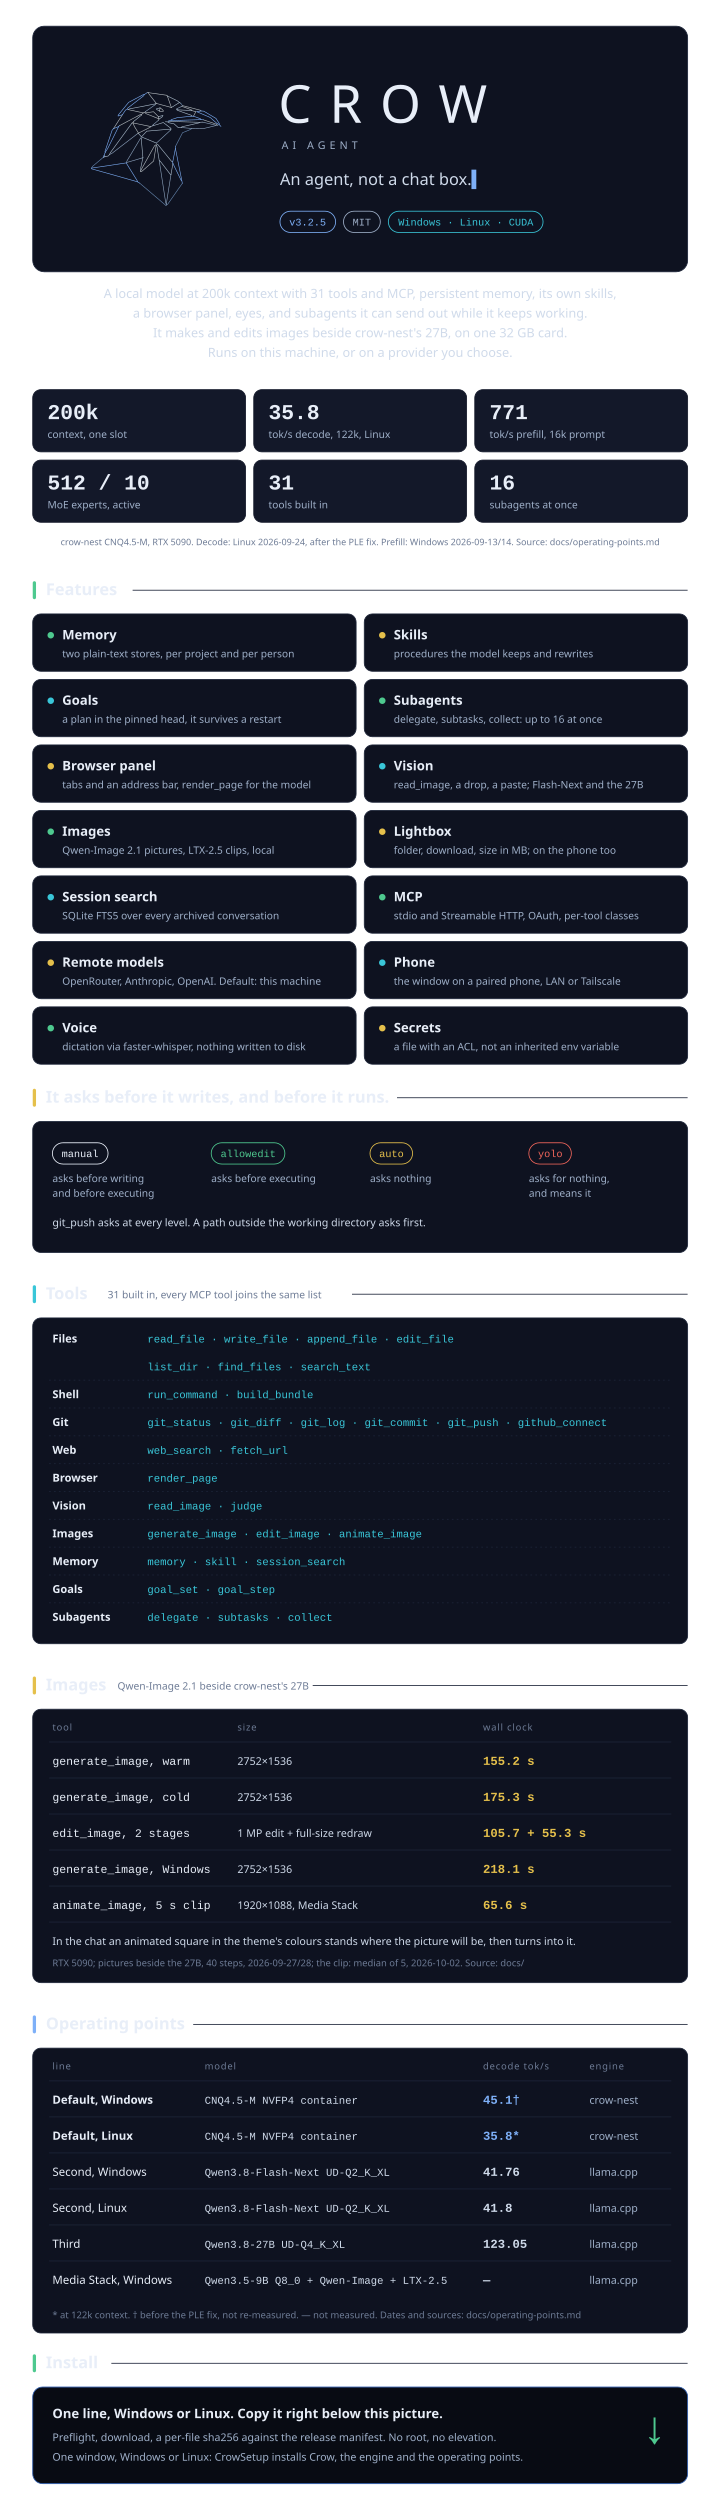
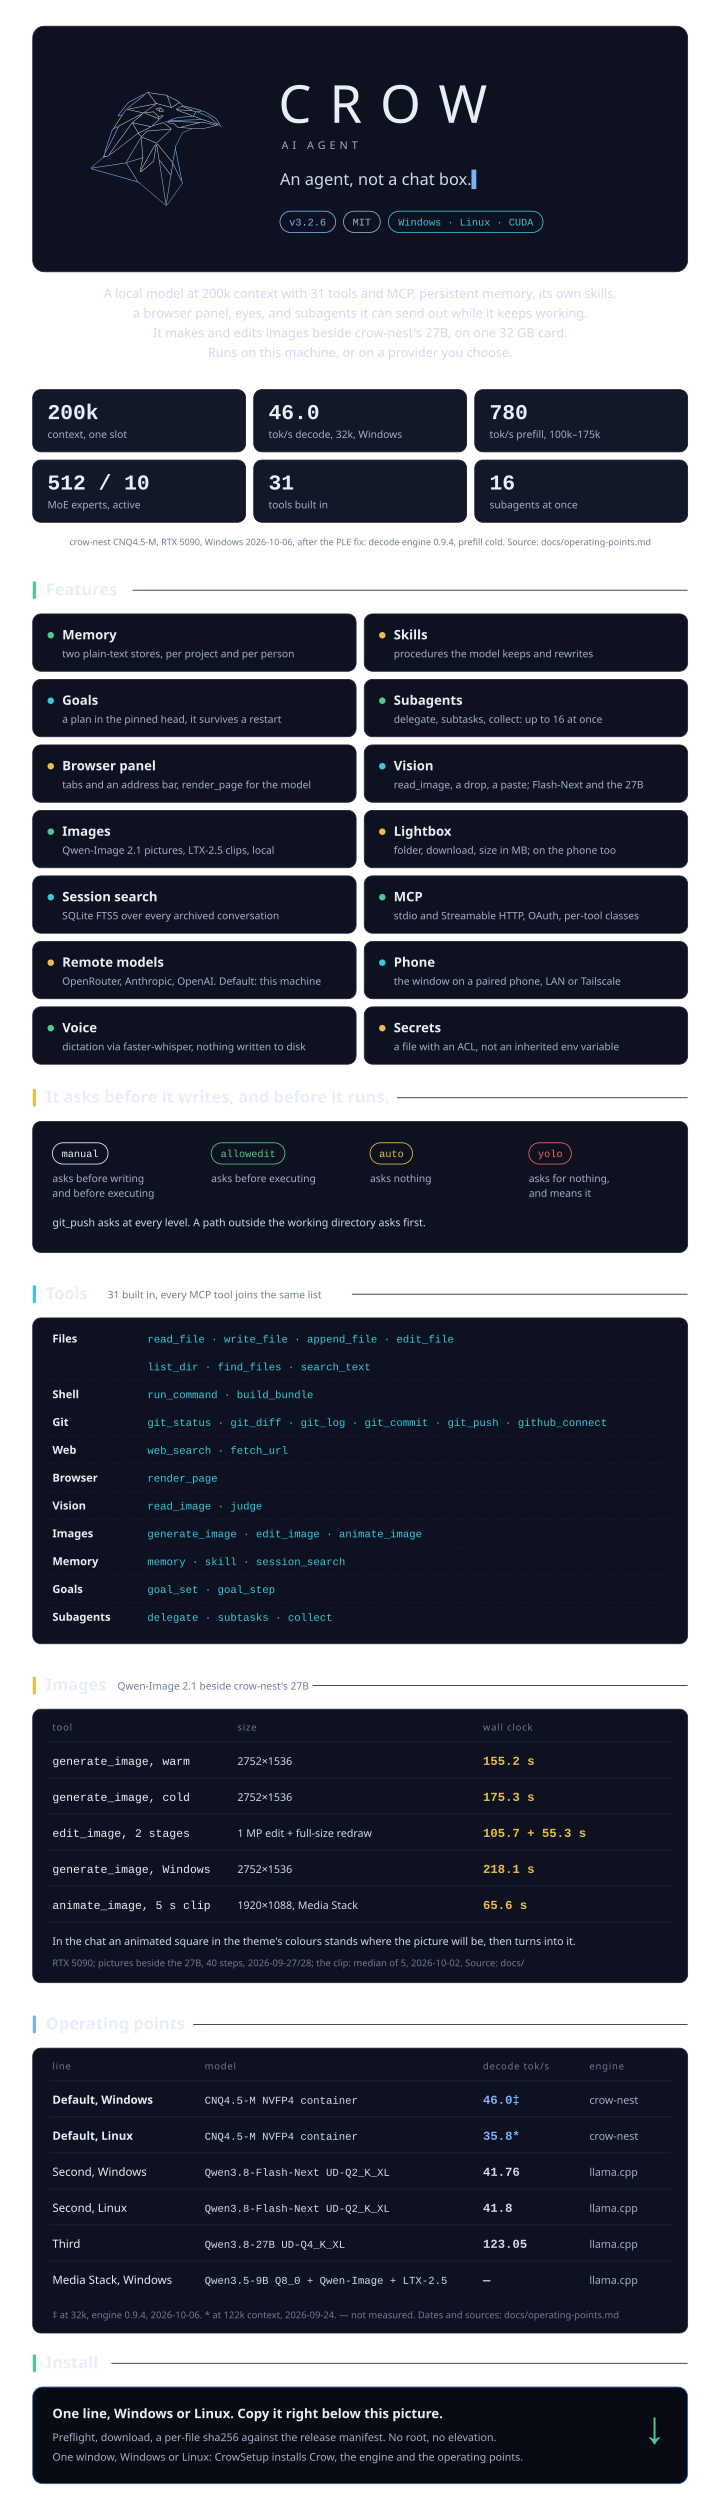
<svg xmlns="http://www.w3.org/2000/svg" viewBox="0 0 880 3054" width="880" height="3054" role="img" aria-label="Crow: an agent, not a chat box. Features, tools, images, operating points.">
  <rect x="40" y="32" width="800" height="300" rx="14" fill="#0e1220" stroke="#1c2438" />
  <g transform="translate(70 62) scale(0.235)">
    <g fill="none" stroke-width="3" stroke-linejoin="round" stroke-linecap="round">
      <path stroke="#6789b2" d="M642 273 650 285" />
      <path stroke="#6789b2" d="M699 404 693 409 651 426 615 496" />
      <path stroke="#6789b2" d="M239 554 183 601 178 610" />
      <path stroke="#6789b2" d="M650 689 573 799 567 802" />
      <path stroke="#6789b2" d="M428 688 563 803" />
      <path stroke="#90a7c2" d="M508 281 457 317" />
      <path stroke="#90a7c2" d="M647 289 622 301" />
      <path stroke="#90a7c2" d="M526 361 498 385" />
      <path stroke="#90a7c2" d="M755 371 820 386 823 389" />
      <path stroke="#90a7c2" d="M833 387 823 389" />
      <path stroke="#90a7c2" d="M823 389 758 405 699 404" />
      <path stroke="#90a7c2" d="M644 399 699 404" />
      <path stroke="#90a7c2" d="M587 414 515 480" />
      <path stroke="#90a7c2" d="M417 431 283 534 272 539" />
      <path stroke="#90a7c2" d="M436 453 433 454 362 573 360 581" />
      <path stroke="#90a7c2" d="M445 556 360 581" />
      <path stroke="#90a7c2" d="M530 572 564 793 567 794" />
      <path stroke="#90a7c2" d="M591 643 567 794" />
      <path stroke="#90a7c2" d="M563 803 567 802" />
      <path stroke="#90a7c2" d="M567 794 567 802" />
      <path stroke="#acbece" d="M572 235 625 261 635 269" />
      <path stroke="#acbece" d="M635 269 593 295" />
      <path stroke="#acbece" d="M635 269 642 273" />
      <path stroke="#acbece" d="M510 276 508 281" />
      <path stroke="#acbece" d="M510 276 376 302 368 306" />
      <path stroke="#acbece" d="M622 301 620 307 624 307" />
      <path stroke="#acbece" d="M534 297 515 302 517 306 532 313" />
      <path stroke="#acbece" d="M624 307 625 310 698 336 700 340" />
      <path stroke="#acbece" d="M624 307 699 311" />
      <path stroke="#acbece" d="M437 335 396 368" />
      <path stroke="#acbece" d="M549 337 544 345 529 355" />
      <path stroke="#acbece" d="M549 337 525 342" />
      <path stroke="#acbece" d="M498 385 497 390" />
      <path stroke="#acbece" d="M578 367 739 372" />
      <path stroke="#acbece" d="M562 369 575 370" />
      <path stroke="#acbece" d="M575 370 579 374 607 380 629 400 644 399" />
      <path stroke="#acbece" d="M739 372 737 375 648 395 644 399" />
      <path stroke="#acbece" d="M739 372 755 371" />
      <path stroke="#acbece" d="M388 376 275 531 272 539" />
      <path stroke="#acbece" d="M497 390 485 394" />
      <path stroke="#acbece" d="M497 390 551 373 590 403 591 407" />
      <path stroke="#acbece" d="M591 407 587 414" />
      <path stroke="#acbece" d="M591 407 465 418 438 447" />
      <path stroke="#acbece" d="M422 430 437 447" />
      <path stroke="#acbece" d="M438 448 515 480" />
      <path stroke="#acbece" d="M436 453 445 556" />
      <path stroke="#acbece" d="M515 484 523 488 594 575 600 578" />
      <path stroke="#acbece" d="M514 491 518 497 530 572" />
      <path stroke="#acbece" d="M272 539 265 547 248 551" />
      <path stroke="#acbece" d="M243 545 248 551" />
      <path stroke="#acbece" d="M248 551 239 554" />
      <path stroke="#acbece" d="M445 556 434 608 434 622" />
      <path stroke="#acbece" d="M530 572 535 574 587 642 591 643" />
      <path stroke="#acbece" d="M601 586 591 643" />
      <path stroke="#b9c0c4" d="M474 218 567 231 572 235" />
      <path stroke="#b9c0c4" d="M474 218 475 223 515 274" />
      <path stroke="#b9c0c4" d="M474 218 467 218" />
      <path stroke="#b9c0c4" d="M572 235 593 295" />
      <path stroke="#b9c0c4" d="M515 274 510 276" />
      <path stroke="#b9c0c4" d="M515 274 593 295" />
      <path stroke="#b9c0c4" d="M457 317 455 322" />
      <path stroke="#b9c0c4" d="M650 285 743 309 747 313" />
      <path stroke="#b9c0c4" d="M647 289 697 307 699 311" />
      <path stroke="#b9c0c4" d="M534 297 532 313" />
      <path stroke="#b9c0c4" d="M534 297 547 306 552 314 533 316 532 313" />
      <path stroke="#b9c0c4" d="M368 306 447 323" />
      <path stroke="#b9c0c4" d="M699 311 720 317" />
      <path stroke="#b9c0c4" d="M720 317 708 340" />
      <path stroke="#b9c0c4" d="M455 322 447 323" />
      <path stroke="#b9c0c4" d="M447 323 438 331" />
      <path stroke="#b9c0c4" d="M458 323 500 317 525 342" />
      <path stroke="#b9c0c4" d="M458 323 461 327 528 354" />
      <path stroke="#b9c0c4" d="M438 331 437 335" />
      <path stroke="#b9c0c4" d="M396 368 393 375" />
      <path stroke="#b9c0c4" d="M438 331 433 331 322 390" />
      <path stroke="#b9c0c4" d="M338 333 292 405" />
      <path stroke="#b9c0c4" d="M525 342 528 354" />
      <path stroke="#b9c0c4" d="M529 355 526 361" />
      <path stroke="#b9c0c4" d="M759 359 828 382" />
      <path stroke="#b9c0c4" d="M393 375 401 394 422 428" />
      <path stroke="#b9c0c4" d="M393 375 388 376" />
      <path stroke="#b9c0c4" d="M393 375 485 394" />
      <path stroke="#b9c0c4" d="M828 382 833 387" />
      <path stroke="#b9c0c4" d="M485 394 484 397 422 428" />
      <path stroke="#b9c0c4" d="M422 430 417 431" />
      <path stroke="#b9c0c4" d="M514 488 506 493 434 622" />
      <path stroke="#b9c0c4" d="M514 491 501 573 438 628 433 629" />
      <path stroke="#b9c0c4" d="M434 622 433 629" />
      <path stroke="#7eb0f8" d="M467 218 452 228" />
      <path stroke="#7eb0f8" d="M452 228 449 234 366 298 363 305" />
      <path stroke="#7eb0f8" d="M452 228 447 228 371 268 317 334 316 339" />
      <path stroke="#7eb0f8" d="M363 305 355 308 338 333" />
      <path stroke="#7eb0f8" d="M747 313 725 317" />
      <path stroke="#7eb0f8" d="M747 313 761 314 825 352 843 380 844 386" />
      <path stroke="#7eb0f8" d="M725 317 795 347 830 378" />
      <path stroke="#7eb0f8" d="M322 390 319 394" />
      <path stroke="#7eb0f8" d="M338 333 316 339" />
      <path stroke="#7eb0f8" d="M700 340 623 348 592 358 591 361" />
      <path stroke="#7eb0f8" d="M700 340 708 340" />
      <path stroke="#7eb0f8" d="M708 340 745 354 747 358" />
      <path stroke="#7eb0f8" d="M747 358 595 363 591 361" />
      <path stroke="#7eb0f8" d="M747 358 759 359" />
      <path stroke="#7eb0f8" d="M591 361 580 363 578 367" />
      <path stroke="#7eb0f8" d="M830 378 836 380 838 386" />
      <path stroke="#7eb0f8" d="M844 386 851 394" />
      <path stroke="#7eb0f8" d="M319 394 262 508 249 528" />
      <path stroke="#7eb0f8" d="M319 394 292 405" />
      <path stroke="#7eb0f8" d="M615 496 614 508" />
      <path stroke="#7eb0f8" d="M292 405 285 413 248 523 249 528" />
      <path stroke="#7eb0f8" d="M614 508 600 578" />
      <path stroke="#7eb0f8" d="M614 508 647 674" />
      <path stroke="#7eb0f8" d="M249 528 243 545" />
      <path stroke="#7eb0f8" d="M243 545 239 554" />
      <path stroke="#7eb0f8" d="M600 578 601 586" />
      <path stroke="#7eb0f8" d="M358 583 178 610" />
      <path stroke="#7eb0f8" d="M358 583 415 675 416 681" />
      <path stroke="#7eb0f8" d="M601 586 643 672 647 674" />
      <path stroke="#7eb0f8" d="M178 610 179 614 416 681" />
      <path stroke="#7eb0f8" d="M647 674 650 689" />
      <path stroke="#7eb0f8" d="M416 681 428 688" />
    </g>
  </g>
  <text x="340" y="150" font-family="-apple-system,BlinkMacSystemFont,'Segoe UI','Noto Sans',Helvetica,Arial,sans-serif" font-size="64" font-weight="300" fill="#e8eef8" text-anchor="start" letter-spacing="22">CROW</text>
  <text x="344" y="182" font-family="-apple-system,BlinkMacSystemFont,'Segoe UI','Noto Sans',Helvetica,Arial,sans-serif" font-size="13" font-weight="400" fill="#9fb0c9" text-anchor="start" letter-spacing="5">AI AGENT</text>
  <text x="342" y="226" font-family="-apple-system,BlinkMacSystemFont,'Segoe UI','Noto Sans',Helvetica,Arial,sans-serif" font-size="20" fill="#cfdaea">An agent, not a chat box.<tspan fill="#7eb0f8">▍<animate attributeName="opacity" values="1;1;0;0" keyTimes="0;.5;.5;1" dur="1.1s" repeatCount="indefinite" />
    </tspan>
  </text>
  <rect x="342" y="258" width="68" height="26" rx="13" fill="none" stroke="#7eb0f8" />
-   <text x="375.8" y="275.5" font-family="ui-monospace,SFMono-Regular,'SF Mono',Menlo,Consolas,'Liberation Mono',monospace" font-size="12.5" font-weight="400" fill="#7eb0f8" text-anchor="middle" letter-spacing="0">v3.2.5</text>
+   <text x="375.8" y="275.5" font-family="ui-monospace,SFMono-Regular,'SF Mono',Menlo,Consolas,'Liberation Mono',monospace" font-size="12.5" font-weight="400" fill="#7eb0f8" text-anchor="middle" letter-spacing="0">v3.2.6</text>
  <rect x="419.6" y="258" width="45" height="26" rx="13" fill="none" stroke="#9fb0c9" />
  <text x="442.0" y="275.5" font-family="ui-monospace,SFMono-Regular,'SF Mono',Menlo,Consolas,'Liberation Mono',monospace" font-size="12.5" font-weight="400" fill="#9fb0c9" text-anchor="middle" letter-spacing="0">MIT</text>
  <rect x="474.4" y="258" width="189" height="26" rx="13" fill="none" stroke="#39c6d8" />
  <text x="569.0" y="275.5" font-family="ui-monospace,SFMono-Regular,'SF Mono',Menlo,Consolas,'Liberation Mono',monospace" font-size="12.5" font-weight="400" fill="#39c6d8" text-anchor="middle" letter-spacing="0">Windows · Linux · CUDA</text>
  <text x="440.0" y="364" font-family="-apple-system,BlinkMacSystemFont,'Segoe UI','Noto Sans',Helvetica,Arial,sans-serif" font-size="15.5" font-weight="400" fill="#cfdaea" text-anchor="middle" letter-spacing="0">A local model at 200k context with 31 tools and MCP, persistent memory, its own skills,</text>
  <text x="440.0" y="388" font-family="-apple-system,BlinkMacSystemFont,'Segoe UI','Noto Sans',Helvetica,Arial,sans-serif" font-size="15.5" font-weight="400" fill="#cfdaea" text-anchor="middle" letter-spacing="0">a browser panel, eyes, and subagents it can send out while it keeps working.</text>
  <text x="440.0" y="412" font-family="-apple-system,BlinkMacSystemFont,'Segoe UI','Noto Sans',Helvetica,Arial,sans-serif" font-size="15.5" font-weight="400" fill="#cfdaea" text-anchor="middle" letter-spacing="0">It makes and edits images beside crow-nest's 27B, on one 32 GB card.</text>
  <text x="440.0" y="436" font-family="-apple-system,BlinkMacSystemFont,'Segoe UI','Noto Sans',Helvetica,Arial,sans-serif" font-size="15.5" font-weight="400" fill="#cfdaea" text-anchor="middle" letter-spacing="0">Runs on this machine, or on a provider you choose.</text>
  <rect x="40" y="476" width="260" height="76" rx="10" fill="#131829" stroke="#131829" />
  <text x="58" y="512" font-family="ui-monospace,SFMono-Regular,'SF Mono',Menlo,Consolas,'Liberation Mono',monospace" font-size="26" font-weight="600" fill="#e8eef8" text-anchor="start" letter-spacing="0">200k</text>
  <text x="58" y="535" font-family="-apple-system,BlinkMacSystemFont,'Segoe UI','Noto Sans',Helvetica,Arial,sans-serif" font-size="12.5" font-weight="400" fill="#9fb0c9" text-anchor="start" letter-spacing="0">context, one slot</text>
  <rect x="310" y="476" width="260" height="76" rx="10" fill="#131829" stroke="#131829" />
-   <text x="328" y="512" font-family="ui-monospace,SFMono-Regular,'SF Mono',Menlo,Consolas,'Liberation Mono',monospace" font-size="26" font-weight="600" fill="#e8eef8" text-anchor="start" letter-spacing="0">35.8</text>
-   <text x="328" y="535" font-family="-apple-system,BlinkMacSystemFont,'Segoe UI','Noto Sans',Helvetica,Arial,sans-serif" font-size="12.5" font-weight="400" fill="#9fb0c9" text-anchor="start" letter-spacing="0">tok/s decode, 122k, Linux</text>
+   <text x="328" y="512" font-family="ui-monospace,SFMono-Regular,'SF Mono',Menlo,Consolas,'Liberation Mono',monospace" font-size="26" font-weight="600" fill="#e8eef8" text-anchor="start" letter-spacing="0">46.0</text>
+   <text x="328" y="535" font-family="-apple-system,BlinkMacSystemFont,'Segoe UI','Noto Sans',Helvetica,Arial,sans-serif" font-size="12.5" font-weight="400" fill="#9fb0c9" text-anchor="start" letter-spacing="0">tok/s decode, 32k, Windows</text>
  <rect x="580" y="476" width="260" height="76" rx="10" fill="#131829" stroke="#131829" />
-   <text x="598" y="512" font-family="ui-monospace,SFMono-Regular,'SF Mono',Menlo,Consolas,'Liberation Mono',monospace" font-size="26" font-weight="600" fill="#e8eef8" text-anchor="start" letter-spacing="0">771</text>
-   <text x="598" y="535" font-family="-apple-system,BlinkMacSystemFont,'Segoe UI','Noto Sans',Helvetica,Arial,sans-serif" font-size="12.5" font-weight="400" fill="#9fb0c9" text-anchor="start" letter-spacing="0">tok/s prefill, 16k prompt</text>
+   <text x="598" y="512" font-family="ui-monospace,SFMono-Regular,'SF Mono',Menlo,Consolas,'Liberation Mono',monospace" font-size="26" font-weight="600" fill="#e8eef8" text-anchor="start" letter-spacing="0">780</text>
+   <text x="598" y="535" font-family="-apple-system,BlinkMacSystemFont,'Segoe UI','Noto Sans',Helvetica,Arial,sans-serif" font-size="12.5" font-weight="400" fill="#9fb0c9" text-anchor="start" letter-spacing="0">tok/s prefill, 100k–175k</text>
  <rect x="40" y="562" width="260" height="76" rx="10" fill="#131829" stroke="#131829" />
  <text x="58" y="598" font-family="ui-monospace,SFMono-Regular,'SF Mono',Menlo,Consolas,'Liberation Mono',monospace" font-size="26" font-weight="600" fill="#e8eef8" text-anchor="start" letter-spacing="0">512 / 10</text>
  <text x="58" y="621" font-family="-apple-system,BlinkMacSystemFont,'Segoe UI','Noto Sans',Helvetica,Arial,sans-serif" font-size="12.5" font-weight="400" fill="#9fb0c9" text-anchor="start" letter-spacing="0">MoE experts, active</text>
  <rect x="310" y="562" width="260" height="76" rx="10" fill="#131829" stroke="#131829" />
  <text x="328" y="598" font-family="ui-monospace,SFMono-Regular,'SF Mono',Menlo,Consolas,'Liberation Mono',monospace" font-size="26" font-weight="600" fill="#e8eef8" text-anchor="start" letter-spacing="0">31</text>
  <text x="328" y="621" font-family="-apple-system,BlinkMacSystemFont,'Segoe UI','Noto Sans',Helvetica,Arial,sans-serif" font-size="12.5" font-weight="400" fill="#9fb0c9" text-anchor="start" letter-spacing="0">tools built in</text>
  <rect x="580" y="562" width="260" height="76" rx="10" fill="#131829" stroke="#131829" />
  <text x="598" y="598" font-family="ui-monospace,SFMono-Regular,'SF Mono',Menlo,Consolas,'Liberation Mono',monospace" font-size="26" font-weight="600" fill="#e8eef8" text-anchor="start" letter-spacing="0">16</text>
  <text x="598" y="621" font-family="-apple-system,BlinkMacSystemFont,'Segoe UI','Noto Sans',Helvetica,Arial,sans-serif" font-size="12.5" font-weight="400" fill="#9fb0c9" text-anchor="start" letter-spacing="0">subagents at once</text>
-   <text x="440.0" y="666" font-family="-apple-system,BlinkMacSystemFont,'Segoe UI','Noto Sans',Helvetica,Arial,sans-serif" font-size="11" font-weight="400" fill="#6d7b95" text-anchor="middle" letter-spacing="0">crow-nest CNQ4.5-M, RTX 5090. Decode: Linux 2026-09-24, after the PLE fix. Prefill: Windows 2026-09-13/14. Source: docs/operating-points.md</text>
+   <text x="440.0" y="666" font-family="-apple-system,BlinkMacSystemFont,'Segoe UI','Noto Sans',Helvetica,Arial,sans-serif" font-size="11" font-weight="400" fill="#6d7b95" text-anchor="middle" letter-spacing="0">crow-nest CNQ4.5-M, RTX 5090, Windows 2026-10-06, after the PLE fix: decode engine 0.9.4, prefill cold. Source: docs/operating-points.md</text>
  <rect x="40" y="710" width="4" height="22" rx="2" fill="#4ec98f" />
  <text x="56" y="727" font-family="-apple-system,BlinkMacSystemFont,'Segoe UI','Noto Sans',Helvetica,Arial,sans-serif" font-size="20" font-weight="600" fill="#e8eef8" text-anchor="start" letter-spacing="0">Features</text>
  <line x1="162" y1="721" x2="840" y2="721" stroke="#1c2438" />
  <rect x="40" y="750" width="395" height="70" rx="10" fill="#0e1220" stroke="#1c2438" />
  <circle cx="62" cy="776" r="4" fill="#4ec98f" />
  <text x="76" y="781" font-family="-apple-system,BlinkMacSystemFont,'Segoe UI','Noto Sans',Helvetica,Arial,sans-serif" font-size="16" font-weight="600" fill="#e8eef8" text-anchor="start" letter-spacing="0">Memory</text>
  <text x="76" y="803" font-family="-apple-system,BlinkMacSystemFont,'Segoe UI','Noto Sans',Helvetica,Arial,sans-serif" font-size="12.5" font-weight="400" fill="#9fb0c9" text-anchor="start" letter-spacing="0">two plain-text stores, per project and per person</text>
  <rect x="445" y="750" width="395" height="70" rx="10" fill="#0e1220" stroke="#1c2438" />
  <circle cx="467" cy="776" r="4" fill="#e5c04b" />
  <text x="481" y="781" font-family="-apple-system,BlinkMacSystemFont,'Segoe UI','Noto Sans',Helvetica,Arial,sans-serif" font-size="16" font-weight="600" fill="#e8eef8" text-anchor="start" letter-spacing="0">Skills</text>
  <text x="481" y="803" font-family="-apple-system,BlinkMacSystemFont,'Segoe UI','Noto Sans',Helvetica,Arial,sans-serif" font-size="12.5" font-weight="400" fill="#9fb0c9" text-anchor="start" letter-spacing="0">procedures the model keeps and rewrites</text>
  <rect x="40" y="830" width="395" height="70" rx="10" fill="#0e1220" stroke="#1c2438" />
  <circle cx="62" cy="856" r="4" fill="#39c6d8" />
  <text x="76" y="861" font-family="-apple-system,BlinkMacSystemFont,'Segoe UI','Noto Sans',Helvetica,Arial,sans-serif" font-size="16" font-weight="600" fill="#e8eef8" text-anchor="start" letter-spacing="0">Goals</text>
  <text x="76" y="883" font-family="-apple-system,BlinkMacSystemFont,'Segoe UI','Noto Sans',Helvetica,Arial,sans-serif" font-size="12.5" font-weight="400" fill="#9fb0c9" text-anchor="start" letter-spacing="0">a plan in the pinned head, it survives a restart</text>
  <rect x="445" y="830" width="395" height="70" rx="10" fill="#0e1220" stroke="#1c2438" />
  <circle cx="467" cy="856" r="4" fill="#4ec98f" />
  <text x="481" y="861" font-family="-apple-system,BlinkMacSystemFont,'Segoe UI','Noto Sans',Helvetica,Arial,sans-serif" font-size="16" font-weight="600" fill="#e8eef8" text-anchor="start" letter-spacing="0">Subagents</text>
  <text x="481" y="883" font-family="-apple-system,BlinkMacSystemFont,'Segoe UI','Noto Sans',Helvetica,Arial,sans-serif" font-size="12.5" font-weight="400" fill="#9fb0c9" text-anchor="start" letter-spacing="0">delegate, subtasks, collect: up to 16 at once</text>
  <rect x="40" y="910" width="395" height="70" rx="10" fill="#0e1220" stroke="#1c2438" />
  <circle cx="62" cy="936" r="4" fill="#e5c04b" />
  <text x="76" y="941" font-family="-apple-system,BlinkMacSystemFont,'Segoe UI','Noto Sans',Helvetica,Arial,sans-serif" font-size="16" font-weight="600" fill="#e8eef8" text-anchor="start" letter-spacing="0">Browser panel</text>
  <text x="76" y="963" font-family="-apple-system,BlinkMacSystemFont,'Segoe UI','Noto Sans',Helvetica,Arial,sans-serif" font-size="12.5" font-weight="400" fill="#9fb0c9" text-anchor="start" letter-spacing="0">tabs and an address bar, render_page for the model</text>
  <rect x="445" y="910" width="395" height="70" rx="10" fill="#0e1220" stroke="#1c2438" />
  <circle cx="467" cy="936" r="4" fill="#39c6d8" />
  <text x="481" y="941" font-family="-apple-system,BlinkMacSystemFont,'Segoe UI','Noto Sans',Helvetica,Arial,sans-serif" font-size="16" font-weight="600" fill="#e8eef8" text-anchor="start" letter-spacing="0">Vision</text>
  <text x="481" y="963" font-family="-apple-system,BlinkMacSystemFont,'Segoe UI','Noto Sans',Helvetica,Arial,sans-serif" font-size="12.5" font-weight="400" fill="#9fb0c9" text-anchor="start" letter-spacing="0">read_image, a drop, a paste; Flash-Next and the 27B</text>
  <rect x="40" y="990" width="395" height="70" rx="10" fill="#0e1220" stroke="#1c2438" />
  <circle cx="62" cy="1016" r="4" fill="#4ec98f" />
  <text x="76" y="1021" font-family="-apple-system,BlinkMacSystemFont,'Segoe UI','Noto Sans',Helvetica,Arial,sans-serif" font-size="16" font-weight="600" fill="#e8eef8" text-anchor="start" letter-spacing="0">Images</text>
  <text x="76" y="1043" font-family="-apple-system,BlinkMacSystemFont,'Segoe UI','Noto Sans',Helvetica,Arial,sans-serif" font-size="12.5" font-weight="400" fill="#9fb0c9" text-anchor="start" letter-spacing="0">Qwen-Image 2.1 pictures, LTX-2.5 clips, local</text>
  <rect x="445" y="990" width="395" height="70" rx="10" fill="#0e1220" stroke="#1c2438" />
  <circle cx="467" cy="1016" r="4" fill="#e5c04b" />
  <text x="481" y="1021" font-family="-apple-system,BlinkMacSystemFont,'Segoe UI','Noto Sans',Helvetica,Arial,sans-serif" font-size="16" font-weight="600" fill="#e8eef8" text-anchor="start" letter-spacing="0">Lightbox</text>
  <text x="481" y="1043" font-family="-apple-system,BlinkMacSystemFont,'Segoe UI','Noto Sans',Helvetica,Arial,sans-serif" font-size="12.5" font-weight="400" fill="#9fb0c9" text-anchor="start" letter-spacing="0">folder, download, size in MB; on the phone too</text>
  <rect x="40" y="1070" width="395" height="70" rx="10" fill="#0e1220" stroke="#1c2438" />
  <circle cx="62" cy="1096" r="4" fill="#39c6d8" />
  <text x="76" y="1101" font-family="-apple-system,BlinkMacSystemFont,'Segoe UI','Noto Sans',Helvetica,Arial,sans-serif" font-size="16" font-weight="600" fill="#e8eef8" text-anchor="start" letter-spacing="0">Session search</text>
  <text x="76" y="1123" font-family="-apple-system,BlinkMacSystemFont,'Segoe UI','Noto Sans',Helvetica,Arial,sans-serif" font-size="12.5" font-weight="400" fill="#9fb0c9" text-anchor="start" letter-spacing="0">SQLite FTS5 over every archived conversation</text>
  <rect x="445" y="1070" width="395" height="70" rx="10" fill="#0e1220" stroke="#1c2438" />
  <circle cx="467" cy="1096" r="4" fill="#4ec98f" />
  <text x="481" y="1101" font-family="-apple-system,BlinkMacSystemFont,'Segoe UI','Noto Sans',Helvetica,Arial,sans-serif" font-size="16" font-weight="600" fill="#e8eef8" text-anchor="start" letter-spacing="0">MCP</text>
  <text x="481" y="1123" font-family="-apple-system,BlinkMacSystemFont,'Segoe UI','Noto Sans',Helvetica,Arial,sans-serif" font-size="12.5" font-weight="400" fill="#9fb0c9" text-anchor="start" letter-spacing="0">stdio and Streamable HTTP, OAuth, per-tool classes</text>
  <rect x="40" y="1150" width="395" height="70" rx="10" fill="#0e1220" stroke="#1c2438" />
  <circle cx="62" cy="1176" r="4" fill="#e5c04b" />
  <text x="76" y="1181" font-family="-apple-system,BlinkMacSystemFont,'Segoe UI','Noto Sans',Helvetica,Arial,sans-serif" font-size="16" font-weight="600" fill="#e8eef8" text-anchor="start" letter-spacing="0">Remote models</text>
  <text x="76" y="1203" font-family="-apple-system,BlinkMacSystemFont,'Segoe UI','Noto Sans',Helvetica,Arial,sans-serif" font-size="12.5" font-weight="400" fill="#9fb0c9" text-anchor="start" letter-spacing="0">OpenRouter, Anthropic, OpenAI. Default: this machine</text>
  <rect x="445" y="1150" width="395" height="70" rx="10" fill="#0e1220" stroke="#1c2438" />
  <circle cx="467" cy="1176" r="4" fill="#39c6d8" />
  <text x="481" y="1181" font-family="-apple-system,BlinkMacSystemFont,'Segoe UI','Noto Sans',Helvetica,Arial,sans-serif" font-size="16" font-weight="600" fill="#e8eef8" text-anchor="start" letter-spacing="0">Phone</text>
  <text x="481" y="1203" font-family="-apple-system,BlinkMacSystemFont,'Segoe UI','Noto Sans',Helvetica,Arial,sans-serif" font-size="12.5" font-weight="400" fill="#9fb0c9" text-anchor="start" letter-spacing="0">the window on a paired phone, LAN or Tailscale</text>
  <rect x="40" y="1230" width="395" height="70" rx="10" fill="#0e1220" stroke="#1c2438" />
  <circle cx="62" cy="1256" r="4" fill="#4ec98f" />
  <text x="76" y="1261" font-family="-apple-system,BlinkMacSystemFont,'Segoe UI','Noto Sans',Helvetica,Arial,sans-serif" font-size="16" font-weight="600" fill="#e8eef8" text-anchor="start" letter-spacing="0">Voice</text>
  <text x="76" y="1283" font-family="-apple-system,BlinkMacSystemFont,'Segoe UI','Noto Sans',Helvetica,Arial,sans-serif" font-size="12.5" font-weight="400" fill="#9fb0c9" text-anchor="start" letter-spacing="0">dictation via faster-whisper, nothing written to disk</text>
  <rect x="445" y="1230" width="395" height="70" rx="10" fill="#0e1220" stroke="#1c2438" />
  <circle cx="467" cy="1256" r="4" fill="#e5c04b" />
  <text x="481" y="1261" font-family="-apple-system,BlinkMacSystemFont,'Segoe UI','Noto Sans',Helvetica,Arial,sans-serif" font-size="16" font-weight="600" fill="#e8eef8" text-anchor="start" letter-spacing="0">Secrets</text>
  <text x="481" y="1283" font-family="-apple-system,BlinkMacSystemFont,'Segoe UI','Noto Sans',Helvetica,Arial,sans-serif" font-size="12.5" font-weight="400" fill="#9fb0c9" text-anchor="start" letter-spacing="0">a file with an ACL, not an inherited env variable</text>
  <rect x="40" y="1330" width="4" height="22" rx="2" fill="#e5c04b" />
  <text x="56" y="1347" font-family="-apple-system,BlinkMacSystemFont,'Segoe UI','Noto Sans',Helvetica,Arial,sans-serif" font-size="20" font-weight="600" fill="#e8eef8" text-anchor="start" letter-spacing="0">It asks before it writes, and before it runs.</text>
  <line x1="485" y1="1341" x2="840" y2="1341" stroke="#1c2438" />
  <rect x="40" y="1370" width="800" height="160" rx="10" fill="#0e1220" stroke="#1c2438" />
  <rect x="64" y="1396" width="68" height="26" rx="13" fill="none" stroke="#e8eef8" />
  <text x="97.8" y="1413.5" font-family="ui-monospace,SFMono-Regular,'SF Mono',Menlo,Consolas,'Liberation Mono',monospace" font-size="12.5" font-weight="400" fill="#e8eef8" text-anchor="middle" letter-spacing="0">manual</text>
  <text x="64" y="1444" font-family="-apple-system,BlinkMacSystemFont,'Segoe UI','Noto Sans',Helvetica,Arial,sans-serif" font-size="12.5" font-weight="400" fill="#9fb0c9" text-anchor="start" letter-spacing="0">asks before writing</text>
  <text x="64" y="1462" font-family="-apple-system,BlinkMacSystemFont,'Segoe UI','Noto Sans',Helvetica,Arial,sans-serif" font-size="12.5" font-weight="400" fill="#9fb0c9" text-anchor="start" letter-spacing="0">and before executing</text>
  <rect x="258" y="1396" width="90" height="26" rx="13" fill="none" stroke="#4ec98f" />
  <text x="303.2" y="1413.5" font-family="ui-monospace,SFMono-Regular,'SF Mono',Menlo,Consolas,'Liberation Mono',monospace" font-size="12.5" font-weight="400" fill="#4ec98f" text-anchor="middle" letter-spacing="0">allowedit</text>
  <text x="258" y="1444" font-family="-apple-system,BlinkMacSystemFont,'Segoe UI','Noto Sans',Helvetica,Arial,sans-serif" font-size="12.5" font-weight="400" fill="#9fb0c9" text-anchor="start" letter-spacing="0">asks before executing</text>
  <rect x="452" y="1396" width="52" height="26" rx="13" fill="none" stroke="#e5c04b" />
  <text x="478.2" y="1413.5" font-family="ui-monospace,SFMono-Regular,'SF Mono',Menlo,Consolas,'Liberation Mono',monospace" font-size="12.5" font-weight="400" fill="#e5c04b" text-anchor="middle" letter-spacing="0">auto</text>
  <text x="452" y="1444" font-family="-apple-system,BlinkMacSystemFont,'Segoe UI','Noto Sans',Helvetica,Arial,sans-serif" font-size="12.5" font-weight="400" fill="#9fb0c9" text-anchor="start" letter-spacing="0">asks nothing</text>
  <rect x="646" y="1396" width="52" height="26" rx="13" fill="none" stroke="#f0655a" />
  <text x="672.2" y="1413.5" font-family="ui-monospace,SFMono-Regular,'SF Mono',Menlo,Consolas,'Liberation Mono',monospace" font-size="12.5" font-weight="400" fill="#f0655a" text-anchor="middle" letter-spacing="0">yolo</text>
  <text x="646" y="1444" font-family="-apple-system,BlinkMacSystemFont,'Segoe UI','Noto Sans',Helvetica,Arial,sans-serif" font-size="12.5" font-weight="400" fill="#9fb0c9" text-anchor="start" letter-spacing="0">asks for nothing,</text>
  <text x="646" y="1462" font-family="-apple-system,BlinkMacSystemFont,'Segoe UI','Noto Sans',Helvetica,Arial,sans-serif" font-size="12.5" font-weight="400" fill="#9fb0c9" text-anchor="start" letter-spacing="0">and means it</text>
  <text x="64" y="1498" font-family="-apple-system,BlinkMacSystemFont,'Segoe UI','Noto Sans',Helvetica,Arial,sans-serif" font-size="13" font-weight="400" fill="#cfdaea" text-anchor="start" letter-spacing="0">git_push asks at every level. A path outside the working directory asks first.</text>
  <rect x="40" y="1570" width="4" height="22" rx="2" fill="#39c6d8" />
  <text x="56" y="1587" font-family="-apple-system,BlinkMacSystemFont,'Segoe UI','Noto Sans',Helvetica,Arial,sans-serif" font-size="20" font-weight="600" fill="#e8eef8" text-anchor="start" letter-spacing="0">Tools</text>
  <text x="131.5" y="1586" font-family="-apple-system,BlinkMacSystemFont,'Segoe UI','Noto Sans',Helvetica,Arial,sans-serif" font-size="12.5" font-weight="400" fill="#6d7b95" text-anchor="start" letter-spacing="0">31 built in, every MCP tool joins the same list</text>
  <line x1="430" y1="1581" x2="840" y2="1581" stroke="#1c2438" />
  <rect x="40" y="1610" width="800" height="398" rx="10" fill="#0e1220" stroke="#1c2438" />
  <text x="64" y="1640" font-family="-apple-system,BlinkMacSystemFont,'Segoe UI','Noto Sans',Helvetica,Arial,sans-serif" font-size="13.5" font-weight="600" fill="#e8eef8" text-anchor="start" letter-spacing="0">Files</text>
  <text x="180" y="1640" font-family="ui-monospace,SFMono-Regular,'SF Mono',Menlo,Consolas,'Liberation Mono',monospace" font-size="13" font-weight="400" fill="#39c6d8" text-anchor="start" letter-spacing="0">read_file · write_file · append_file · edit_file</text>
  <text x="64" y="1674" font-family="-apple-system,BlinkMacSystemFont,'Segoe UI','Noto Sans',Helvetica,Arial,sans-serif" font-size="13.5" font-weight="600" fill="#e8eef8" text-anchor="start" letter-spacing="0" />
  <text x="180" y="1674" font-family="ui-monospace,SFMono-Regular,'SF Mono',Menlo,Consolas,'Liberation Mono',monospace" font-size="13" font-weight="400" fill="#39c6d8" text-anchor="start" letter-spacing="0">list_dir · find_files · search_text</text>
  <line x1="60" y1="1686" x2="820" y2="1686" stroke="#1c2438" stroke-dasharray="2 4" />
  <text x="64" y="1708" font-family="-apple-system,BlinkMacSystemFont,'Segoe UI','Noto Sans',Helvetica,Arial,sans-serif" font-size="13.5" font-weight="600" fill="#e8eef8" text-anchor="start" letter-spacing="0">Shell</text>
  <text x="180" y="1708" font-family="ui-monospace,SFMono-Regular,'SF Mono',Menlo,Consolas,'Liberation Mono',monospace" font-size="13" font-weight="400" fill="#39c6d8" text-anchor="start" letter-spacing="0">run_command · build_bundle</text>
  <line x1="60" y1="1720" x2="820" y2="1720" stroke="#1c2438" stroke-dasharray="2 4" />
  <text x="64" y="1742" font-family="-apple-system,BlinkMacSystemFont,'Segoe UI','Noto Sans',Helvetica,Arial,sans-serif" font-size="13.5" font-weight="600" fill="#e8eef8" text-anchor="start" letter-spacing="0">Git</text>
  <text x="180" y="1742" font-family="ui-monospace,SFMono-Regular,'SF Mono',Menlo,Consolas,'Liberation Mono',monospace" font-size="13" font-weight="400" fill="#39c6d8" text-anchor="start" letter-spacing="0">git_status · git_diff · git_log · git_commit · git_push · github_connect</text>
  <line x1="60" y1="1754" x2="820" y2="1754" stroke="#1c2438" stroke-dasharray="2 4" />
  <text x="64" y="1776" font-family="-apple-system,BlinkMacSystemFont,'Segoe UI','Noto Sans',Helvetica,Arial,sans-serif" font-size="13.5" font-weight="600" fill="#e8eef8" text-anchor="start" letter-spacing="0">Web</text>
  <text x="180" y="1776" font-family="ui-monospace,SFMono-Regular,'SF Mono',Menlo,Consolas,'Liberation Mono',monospace" font-size="13" font-weight="400" fill="#39c6d8" text-anchor="start" letter-spacing="0">web_search · fetch_url</text>
  <line x1="60" y1="1788" x2="820" y2="1788" stroke="#1c2438" stroke-dasharray="2 4" />
  <text x="64" y="1810" font-family="-apple-system,BlinkMacSystemFont,'Segoe UI','Noto Sans',Helvetica,Arial,sans-serif" font-size="13.5" font-weight="600" fill="#e8eef8" text-anchor="start" letter-spacing="0">Browser</text>
  <text x="180" y="1810" font-family="ui-monospace,SFMono-Regular,'SF Mono',Menlo,Consolas,'Liberation Mono',monospace" font-size="13" font-weight="400" fill="#39c6d8" text-anchor="start" letter-spacing="0">render_page</text>
  <line x1="60" y1="1822" x2="820" y2="1822" stroke="#1c2438" stroke-dasharray="2 4" />
  <text x="64" y="1844" font-family="-apple-system,BlinkMacSystemFont,'Segoe UI','Noto Sans',Helvetica,Arial,sans-serif" font-size="13.5" font-weight="600" fill="#e8eef8" text-anchor="start" letter-spacing="0">Vision</text>
  <text x="180" y="1844" font-family="ui-monospace,SFMono-Regular,'SF Mono',Menlo,Consolas,'Liberation Mono',monospace" font-size="13" font-weight="400" fill="#39c6d8" text-anchor="start" letter-spacing="0">read_image · judge</text>
  <line x1="60" y1="1856" x2="820" y2="1856" stroke="#1c2438" stroke-dasharray="2 4" />
  <text x="64" y="1878" font-family="-apple-system,BlinkMacSystemFont,'Segoe UI','Noto Sans',Helvetica,Arial,sans-serif" font-size="13.5" font-weight="600" fill="#e8eef8" text-anchor="start" letter-spacing="0">Images</text>
  <text x="180" y="1878" font-family="ui-monospace,SFMono-Regular,'SF Mono',Menlo,Consolas,'Liberation Mono',monospace" font-size="13" font-weight="400" fill="#39c6d8" text-anchor="start" letter-spacing="0">generate_image · edit_image · animate_image</text>
  <line x1="60" y1="1890" x2="820" y2="1890" stroke="#1c2438" stroke-dasharray="2 4" />
  <text x="64" y="1912" font-family="-apple-system,BlinkMacSystemFont,'Segoe UI','Noto Sans',Helvetica,Arial,sans-serif" font-size="13.5" font-weight="600" fill="#e8eef8" text-anchor="start" letter-spacing="0">Memory</text>
  <text x="180" y="1912" font-family="ui-monospace,SFMono-Regular,'SF Mono',Menlo,Consolas,'Liberation Mono',monospace" font-size="13" font-weight="400" fill="#39c6d8" text-anchor="start" letter-spacing="0">memory · skill · session_search</text>
  <line x1="60" y1="1924" x2="820" y2="1924" stroke="#1c2438" stroke-dasharray="2 4" />
  <text x="64" y="1946" font-family="-apple-system,BlinkMacSystemFont,'Segoe UI','Noto Sans',Helvetica,Arial,sans-serif" font-size="13.5" font-weight="600" fill="#e8eef8" text-anchor="start" letter-spacing="0">Goals</text>
  <text x="180" y="1946" font-family="ui-monospace,SFMono-Regular,'SF Mono',Menlo,Consolas,'Liberation Mono',monospace" font-size="13" font-weight="400" fill="#39c6d8" text-anchor="start" letter-spacing="0">goal_set · goal_step</text>
  <line x1="60" y1="1958" x2="820" y2="1958" stroke="#1c2438" stroke-dasharray="2 4" />
  <text x="64" y="1980" font-family="-apple-system,BlinkMacSystemFont,'Segoe UI','Noto Sans',Helvetica,Arial,sans-serif" font-size="13.5" font-weight="600" fill="#e8eef8" text-anchor="start" letter-spacing="0">Subagents</text>
  <text x="180" y="1980" font-family="ui-monospace,SFMono-Regular,'SF Mono',Menlo,Consolas,'Liberation Mono',monospace" font-size="13" font-weight="400" fill="#39c6d8" text-anchor="start" letter-spacing="0">delegate · subtasks · collect</text>
  <rect x="40" y="2048" width="4" height="22" rx="2" fill="#e5c04b" />
  <text x="56" y="2065" font-family="-apple-system,BlinkMacSystemFont,'Segoe UI','Noto Sans',Helvetica,Arial,sans-serif" font-size="20" font-weight="600" fill="#e8eef8" text-anchor="start" letter-spacing="0">Images</text>
  <text x="143.5" y="2064" font-family="-apple-system,BlinkMacSystemFont,'Segoe UI','Noto Sans',Helvetica,Arial,sans-serif" font-size="12.5" font-weight="400" fill="#6d7b95" text-anchor="start" letter-spacing="0">Qwen-Image 2.1 beside crow-nest's 27B</text>
  <line x1="382" y1="2059" x2="840" y2="2059" stroke="#1c2438" />
  <rect x="40" y="2088" width="800" height="334" rx="10" fill="#0e1220" stroke="#1c2438" />
  <text x="64" y="2114" font-family="-apple-system,BlinkMacSystemFont,'Segoe UI','Noto Sans',Helvetica,Arial,sans-serif" font-size="11.5" font-weight="400" fill="#6d7b95" text-anchor="start" letter-spacing="1">tool</text>
  <text x="290" y="2114" font-family="-apple-system,BlinkMacSystemFont,'Segoe UI','Noto Sans',Helvetica,Arial,sans-serif" font-size="11.5" font-weight="400" fill="#6d7b95" text-anchor="start" letter-spacing="1">size</text>
  <text x="590" y="2114" font-family="-apple-system,BlinkMacSystemFont,'Segoe UI','Noto Sans',Helvetica,Arial,sans-serif" font-size="11.5" font-weight="400" fill="#6d7b95" text-anchor="start" letter-spacing="1">wall clock</text>
  <line x1="60" y1="2128" x2="820" y2="2128" stroke="#1c2438" />
  <text x="64" y="2156" font-family="ui-monospace,SFMono-Regular,'SF Mono',Menlo,Consolas,'Liberation Mono',monospace" font-size="14" font-weight="400" fill="#e8eef8" text-anchor="start" letter-spacing="0">generate_image, warm</text>
  <text x="290" y="2156" font-family="-apple-system,BlinkMacSystemFont,'Segoe UI','Noto Sans',Helvetica,Arial,sans-serif" font-size="13" font-weight="400" fill="#cfdaea" text-anchor="start" letter-spacing="0">2752×1536</text>
  <text x="590" y="2156" font-family="ui-monospace,SFMono-Regular,'SF Mono',Menlo,Consolas,'Liberation Mono',monospace" font-size="15" font-weight="600" fill="#e5c04b" text-anchor="start" letter-spacing="0">155.2 s</text>
  <line x1="60" y1="2172" x2="820" y2="2172" stroke="#1c2438" />
  <text x="64" y="2200" font-family="ui-monospace,SFMono-Regular,'SF Mono',Menlo,Consolas,'Liberation Mono',monospace" font-size="14" font-weight="400" fill="#e8eef8" text-anchor="start" letter-spacing="0">generate_image, cold</text>
  <text x="290" y="2200" font-family="-apple-system,BlinkMacSystemFont,'Segoe UI','Noto Sans',Helvetica,Arial,sans-serif" font-size="13" font-weight="400" fill="#cfdaea" text-anchor="start" letter-spacing="0">2752×1536</text>
  <text x="590" y="2200" font-family="ui-monospace,SFMono-Regular,'SF Mono',Menlo,Consolas,'Liberation Mono',monospace" font-size="15" font-weight="600" fill="#e5c04b" text-anchor="start" letter-spacing="0">175.3 s</text>
  <line x1="60" y1="2216" x2="820" y2="2216" stroke="#1c2438" />
  <text x="64" y="2244" font-family="ui-monospace,SFMono-Regular,'SF Mono',Menlo,Consolas,'Liberation Mono',monospace" font-size="14" font-weight="400" fill="#e8eef8" text-anchor="start" letter-spacing="0">edit_image, 2 stages</text>
  <text x="290" y="2244" font-family="-apple-system,BlinkMacSystemFont,'Segoe UI','Noto Sans',Helvetica,Arial,sans-serif" font-size="13" font-weight="400" fill="#cfdaea" text-anchor="start" letter-spacing="0">1 MP edit + full-size redraw</text>
  <text x="590" y="2244" font-family="ui-monospace,SFMono-Regular,'SF Mono',Menlo,Consolas,'Liberation Mono',monospace" font-size="15" font-weight="600" fill="#e5c04b" text-anchor="start" letter-spacing="0">105.7 + 55.3 s</text>
  <line x1="60" y1="2260" x2="820" y2="2260" stroke="#1c2438" />
  <text x="64" y="2288" font-family="ui-monospace,SFMono-Regular,'SF Mono',Menlo,Consolas,'Liberation Mono',monospace" font-size="14" font-weight="400" fill="#e8eef8" text-anchor="start" letter-spacing="0">generate_image, Windows</text>
  <text x="290" y="2288" font-family="-apple-system,BlinkMacSystemFont,'Segoe UI','Noto Sans',Helvetica,Arial,sans-serif" font-size="13" font-weight="400" fill="#cfdaea" text-anchor="start" letter-spacing="0">2752×1536</text>
  <text x="590" y="2288" font-family="ui-monospace,SFMono-Regular,'SF Mono',Menlo,Consolas,'Liberation Mono',monospace" font-size="15" font-weight="600" fill="#e5c04b" text-anchor="start" letter-spacing="0">218.1 s</text>
  <line x1="60" y1="2304" x2="820" y2="2304" stroke="#1c2438" />
  <text x="64" y="2332" font-family="ui-monospace,SFMono-Regular,'SF Mono',Menlo,Consolas,'Liberation Mono',monospace" font-size="14" font-weight="400" fill="#e8eef8" text-anchor="start" letter-spacing="0">animate_image, 5 s clip</text>
  <text x="290" y="2332" font-family="-apple-system,BlinkMacSystemFont,'Segoe UI','Noto Sans',Helvetica,Arial,sans-serif" font-size="13" font-weight="400" fill="#cfdaea" text-anchor="start" letter-spacing="0">1920×1088, Media Stack</text>
  <text x="590" y="2332" font-family="ui-monospace,SFMono-Regular,'SF Mono',Menlo,Consolas,'Liberation Mono',monospace" font-size="15" font-weight="600" fill="#e5c04b" text-anchor="start" letter-spacing="0">65.6 s</text>
  <line x1="60" y1="2348" x2="820" y2="2348" stroke="#1c2438" />
  <text x="64" y="2376" font-family="-apple-system,BlinkMacSystemFont,'Segoe UI','Noto Sans',Helvetica,Arial,sans-serif" font-size="13" font-weight="400" fill="#cfdaea" text-anchor="start" letter-spacing="0">In the chat an animated square in the theme's colours stands where the picture will be, then turns into it.</text>
  <text x="64" y="2402" font-family="-apple-system,BlinkMacSystemFont,'Segoe UI','Noto Sans',Helvetica,Arial,sans-serif" font-size="11.5" font-weight="400" fill="#6d7b95" text-anchor="start" letter-spacing="0">RTX 5090; pictures beside the 27B, 40 steps, 2026-09-27/28; the clip: median of 5, 2026-10-02. Source: docs/</text>
  <rect x="40" y="2462" width="4" height="22" rx="2" fill="#7eb0f8" />
  <text x="56" y="2479" font-family="-apple-system,BlinkMacSystemFont,'Segoe UI','Noto Sans',Helvetica,Arial,sans-serif" font-size="20" font-weight="600" fill="#e8eef8" text-anchor="start" letter-spacing="0">Operating points</text>
  <line x1="236" y1="2473" x2="840" y2="2473" stroke="#1c2438" />
  <rect x="40" y="2502" width="800" height="348" rx="10" fill="#0e1220" stroke="#1c2438" />
  <text x="64" y="2528" font-family="-apple-system,BlinkMacSystemFont,'Segoe UI','Noto Sans',Helvetica,Arial,sans-serif" font-size="11.5" font-weight="400" fill="#6d7b95" text-anchor="start" letter-spacing="1">line</text>
  <text x="250" y="2528" font-family="-apple-system,BlinkMacSystemFont,'Segoe UI','Noto Sans',Helvetica,Arial,sans-serif" font-size="11.5" font-weight="400" fill="#6d7b95" text-anchor="start" letter-spacing="1">model</text>
  <text x="590" y="2528" font-family="-apple-system,BlinkMacSystemFont,'Segoe UI','Noto Sans',Helvetica,Arial,sans-serif" font-size="11.5" font-weight="400" fill="#6d7b95" text-anchor="start" letter-spacing="1">decode tok/s</text>
  <text x="720" y="2528" font-family="-apple-system,BlinkMacSystemFont,'Segoe UI','Noto Sans',Helvetica,Arial,sans-serif" font-size="11.5" font-weight="400" fill="#6d7b95" text-anchor="start" letter-spacing="1">engine</text>
  <line x1="60" y1="2542" x2="820" y2="2542" stroke="#1c2438" />
  <text x="64" y="2570" font-family="-apple-system,BlinkMacSystemFont,'Segoe UI','Noto Sans',Helvetica,Arial,sans-serif" font-size="14" font-weight="600" fill="#e8eef8" text-anchor="start" letter-spacing="0">Default, Windows</text>
  <text x="250" y="2570" font-family="ui-monospace,SFMono-Regular,'SF Mono',Menlo,Consolas,'Liberation Mono',monospace" font-size="13" font-weight="400" fill="#cfdaea" text-anchor="start" letter-spacing="0">CNQ4.5-M NVFP4 container</text>
-   <text x="590" y="2570" font-family="ui-monospace,SFMono-Regular,'SF Mono',Menlo,Consolas,'Liberation Mono',monospace" font-size="15" font-weight="600" fill="#7eb0f8" text-anchor="start" letter-spacing="0">45.1†</text>
+   <text x="590" y="2570" font-family="ui-monospace,SFMono-Regular,'SF Mono',Menlo,Consolas,'Liberation Mono',monospace" font-size="15" font-weight="600" fill="#7eb0f8" text-anchor="start" letter-spacing="0">46.0‡</text>
  <text x="720" y="2570" font-family="-apple-system,BlinkMacSystemFont,'Segoe UI','Noto Sans',Helvetica,Arial,sans-serif" font-size="13" font-weight="400" fill="#9fb0c9" text-anchor="start" letter-spacing="0">crow-nest</text>
  <line x1="60" y1="2586" x2="820" y2="2586" stroke="#1c2438" />
  <text x="64" y="2614" font-family="-apple-system,BlinkMacSystemFont,'Segoe UI','Noto Sans',Helvetica,Arial,sans-serif" font-size="14" font-weight="600" fill="#e8eef8" text-anchor="start" letter-spacing="0">Default, Linux</text>
  <text x="250" y="2614" font-family="ui-monospace,SFMono-Regular,'SF Mono',Menlo,Consolas,'Liberation Mono',monospace" font-size="13" font-weight="400" fill="#cfdaea" text-anchor="start" letter-spacing="0">CNQ4.5-M NVFP4 container</text>
  <text x="590" y="2614" font-family="ui-monospace,SFMono-Regular,'SF Mono',Menlo,Consolas,'Liberation Mono',monospace" font-size="15" font-weight="600" fill="#7eb0f8" text-anchor="start" letter-spacing="0">35.8*</text>
  <text x="720" y="2614" font-family="-apple-system,BlinkMacSystemFont,'Segoe UI','Noto Sans',Helvetica,Arial,sans-serif" font-size="13" font-weight="400" fill="#9fb0c9" text-anchor="start" letter-spacing="0">crow-nest</text>
  <line x1="60" y1="2630" x2="820" y2="2630" stroke="#1c2438" />
  <text x="64" y="2658" font-family="-apple-system,BlinkMacSystemFont,'Segoe UI','Noto Sans',Helvetica,Arial,sans-serif" font-size="14" font-weight="400" fill="#e8eef8" text-anchor="start" letter-spacing="0">Second, Windows</text>
  <text x="250" y="2658" font-family="ui-monospace,SFMono-Regular,'SF Mono',Menlo,Consolas,'Liberation Mono',monospace" font-size="13" font-weight="400" fill="#cfdaea" text-anchor="start" letter-spacing="0">Qwen3.8-Flash-Next UD-Q2_K_XL</text>
  <text x="590" y="2658" font-family="ui-monospace,SFMono-Regular,'SF Mono',Menlo,Consolas,'Liberation Mono',monospace" font-size="15" font-weight="600" fill="#cfdaea" text-anchor="start" letter-spacing="0">41.76</text>
  <text x="720" y="2658" font-family="-apple-system,BlinkMacSystemFont,'Segoe UI','Noto Sans',Helvetica,Arial,sans-serif" font-size="13" font-weight="400" fill="#9fb0c9" text-anchor="start" letter-spacing="0">llama.cpp</text>
  <line x1="60" y1="2674" x2="820" y2="2674" stroke="#1c2438" />
  <text x="64" y="2702" font-family="-apple-system,BlinkMacSystemFont,'Segoe UI','Noto Sans',Helvetica,Arial,sans-serif" font-size="14" font-weight="400" fill="#e8eef8" text-anchor="start" letter-spacing="0">Second, Linux</text>
  <text x="250" y="2702" font-family="ui-monospace,SFMono-Regular,'SF Mono',Menlo,Consolas,'Liberation Mono',monospace" font-size="13" font-weight="400" fill="#cfdaea" text-anchor="start" letter-spacing="0">Qwen3.8-Flash-Next UD-Q2_K_XL</text>
  <text x="590" y="2702" font-family="ui-monospace,SFMono-Regular,'SF Mono',Menlo,Consolas,'Liberation Mono',monospace" font-size="15" font-weight="600" fill="#cfdaea" text-anchor="start" letter-spacing="0">41.8</text>
  <text x="720" y="2702" font-family="-apple-system,BlinkMacSystemFont,'Segoe UI','Noto Sans',Helvetica,Arial,sans-serif" font-size="13" font-weight="400" fill="#9fb0c9" text-anchor="start" letter-spacing="0">llama.cpp</text>
  <line x1="60" y1="2718" x2="820" y2="2718" stroke="#1c2438" />
  <text x="64" y="2746" font-family="-apple-system,BlinkMacSystemFont,'Segoe UI','Noto Sans',Helvetica,Arial,sans-serif" font-size="14" font-weight="400" fill="#e8eef8" text-anchor="start" letter-spacing="0">Third</text>
  <text x="250" y="2746" font-family="ui-monospace,SFMono-Regular,'SF Mono',Menlo,Consolas,'Liberation Mono',monospace" font-size="13" font-weight="400" fill="#cfdaea" text-anchor="start" letter-spacing="0">Qwen3.8-27B UD-Q4_K_XL</text>
  <text x="590" y="2746" font-family="ui-monospace,SFMono-Regular,'SF Mono',Menlo,Consolas,'Liberation Mono',monospace" font-size="15" font-weight="600" fill="#cfdaea" text-anchor="start" letter-spacing="0">123.05</text>
  <text x="720" y="2746" font-family="-apple-system,BlinkMacSystemFont,'Segoe UI','Noto Sans',Helvetica,Arial,sans-serif" font-size="13" font-weight="400" fill="#9fb0c9" text-anchor="start" letter-spacing="0">llama.cpp</text>
  <line x1="60" y1="2762" x2="820" y2="2762" stroke="#1c2438" />
  <text x="64" y="2790" font-family="-apple-system,BlinkMacSystemFont,'Segoe UI','Noto Sans',Helvetica,Arial,sans-serif" font-size="14" font-weight="400" fill="#e8eef8" text-anchor="start" letter-spacing="0">Media Stack, Windows</text>
  <text x="250" y="2790" font-family="ui-monospace,SFMono-Regular,'SF Mono',Menlo,Consolas,'Liberation Mono',monospace" font-size="13" font-weight="400" fill="#cfdaea" text-anchor="start" letter-spacing="0">Qwen3.5-9B Q8_0 + Qwen-Image + LTX-2.5</text>
  <text x="590" y="2790" font-family="ui-monospace,SFMono-Regular,'SF Mono',Menlo,Consolas,'Liberation Mono',monospace" font-size="15" font-weight="600" fill="#cfdaea" text-anchor="start" letter-spacing="0">—</text>
  <text x="720" y="2790" font-family="-apple-system,BlinkMacSystemFont,'Segoe UI','Noto Sans',Helvetica,Arial,sans-serif" font-size="13" font-weight="400" fill="#9fb0c9" text-anchor="start" letter-spacing="0">llama.cpp</text>
-   <text x="64" y="2832" font-family="-apple-system,BlinkMacSystemFont,'Segoe UI','Noto Sans',Helvetica,Arial,sans-serif" font-size="11.5" font-weight="400" fill="#6d7b95" text-anchor="start" letter-spacing="0">* at 122k context. † before the PLE fix, not re-measured. — not measured. Dates and sources: docs/operating-points.md</text>
+   <text x="64" y="2832" font-family="-apple-system,BlinkMacSystemFont,'Segoe UI','Noto Sans',Helvetica,Arial,sans-serif" font-size="11.5" font-weight="400" fill="#6d7b95" text-anchor="start" letter-spacing="0">‡ at 32k, engine 0.9.4, 2026-10-06. * at 122k context, 2026-09-24. — not measured. Dates and sources: docs/operating-points.md</text>
  <rect x="40" y="2876" width="4" height="22" rx="2" fill="#4ec98f" />
  <text x="56" y="2893" font-family="-apple-system,BlinkMacSystemFont,'Segoe UI','Noto Sans',Helvetica,Arial,sans-serif" font-size="20" font-weight="600" fill="#e8eef8" text-anchor="start" letter-spacing="0">Install</text>
  <line x1="136" y1="2887" x2="840" y2="2887" stroke="#1c2438" />
  <rect x="40" y="2916" width="800" height="118" rx="12" fill="#080b13" stroke="#2c5bac" />
  <text x="64" y="2954" font-family="-apple-system,BlinkMacSystemFont,'Segoe UI','Noto Sans',Helvetica,Arial,sans-serif" font-size="16" font-weight="600" fill="#e8eef8" text-anchor="start" letter-spacing="0">One line, Windows or Linux. Copy it right below this picture.</text>
  <text x="64" y="2982" font-family="-apple-system,BlinkMacSystemFont,'Segoe UI','Noto Sans',Helvetica,Arial,sans-serif" font-size="13" font-weight="400" fill="#9fb0c9" text-anchor="start" letter-spacing="0">Preflight, download, a per-file sha256 against the release manifest. No root, no elevation.</text>
  <text x="64" y="3006" font-family="-apple-system,BlinkMacSystemFont,'Segoe UI','Noto Sans',Helvetica,Arial,sans-serif" font-size="13" font-weight="400" fill="#9fb0c9" text-anchor="start" letter-spacing="0">One window, Windows or Linux: CrowSetup installs Crow, the engine and the operating points.</text>
  <text x="810" y="2982" font-family="-apple-system,BlinkMacSystemFont,'Segoe UI','Noto Sans',Helvetica,Arial,sans-serif" font-size="40" font-weight="400" fill="#4ec98f" text-anchor="end" letter-spacing="0">↓</text>
</svg>
